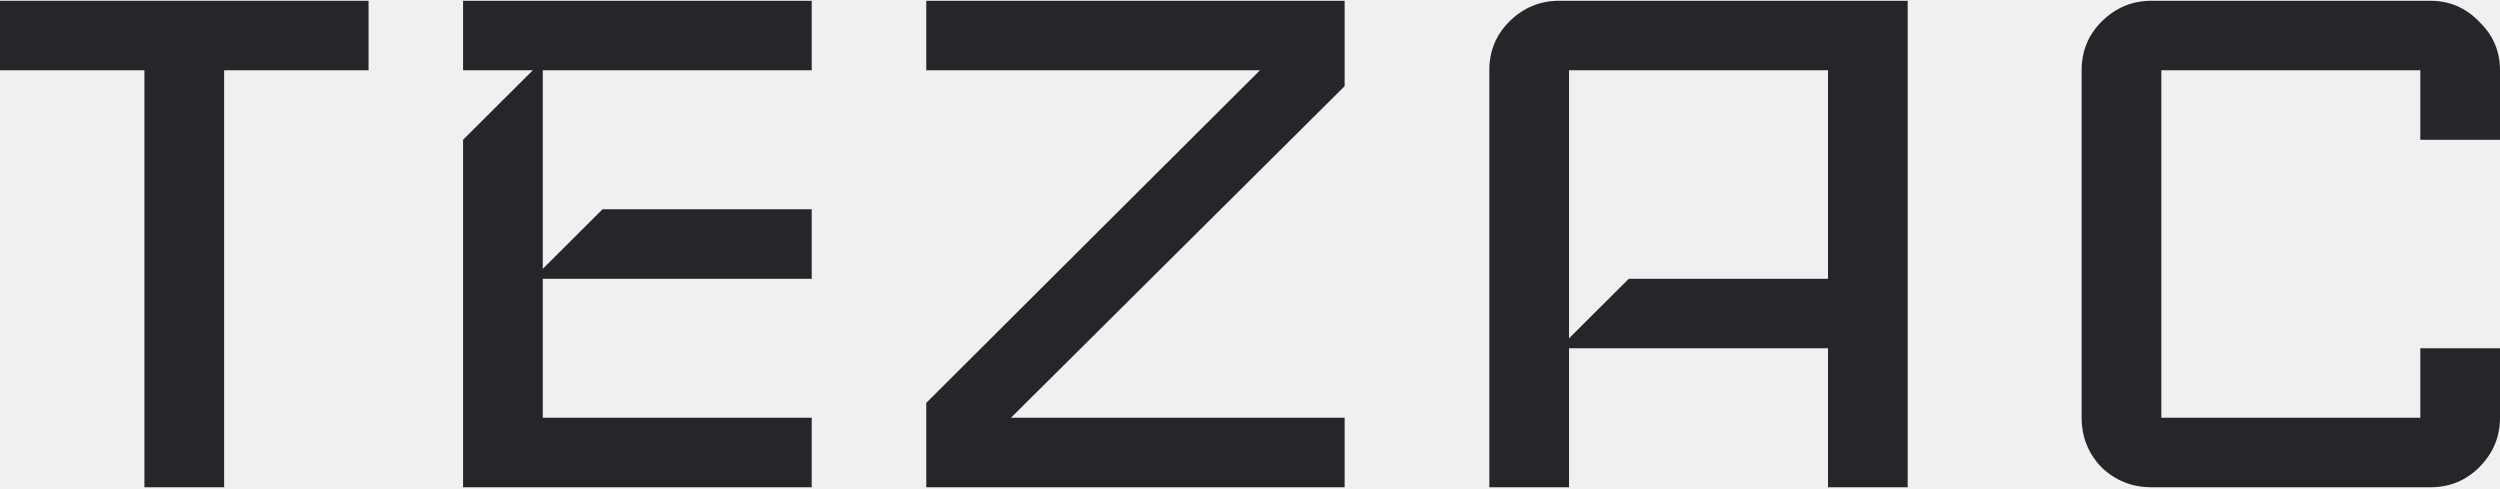
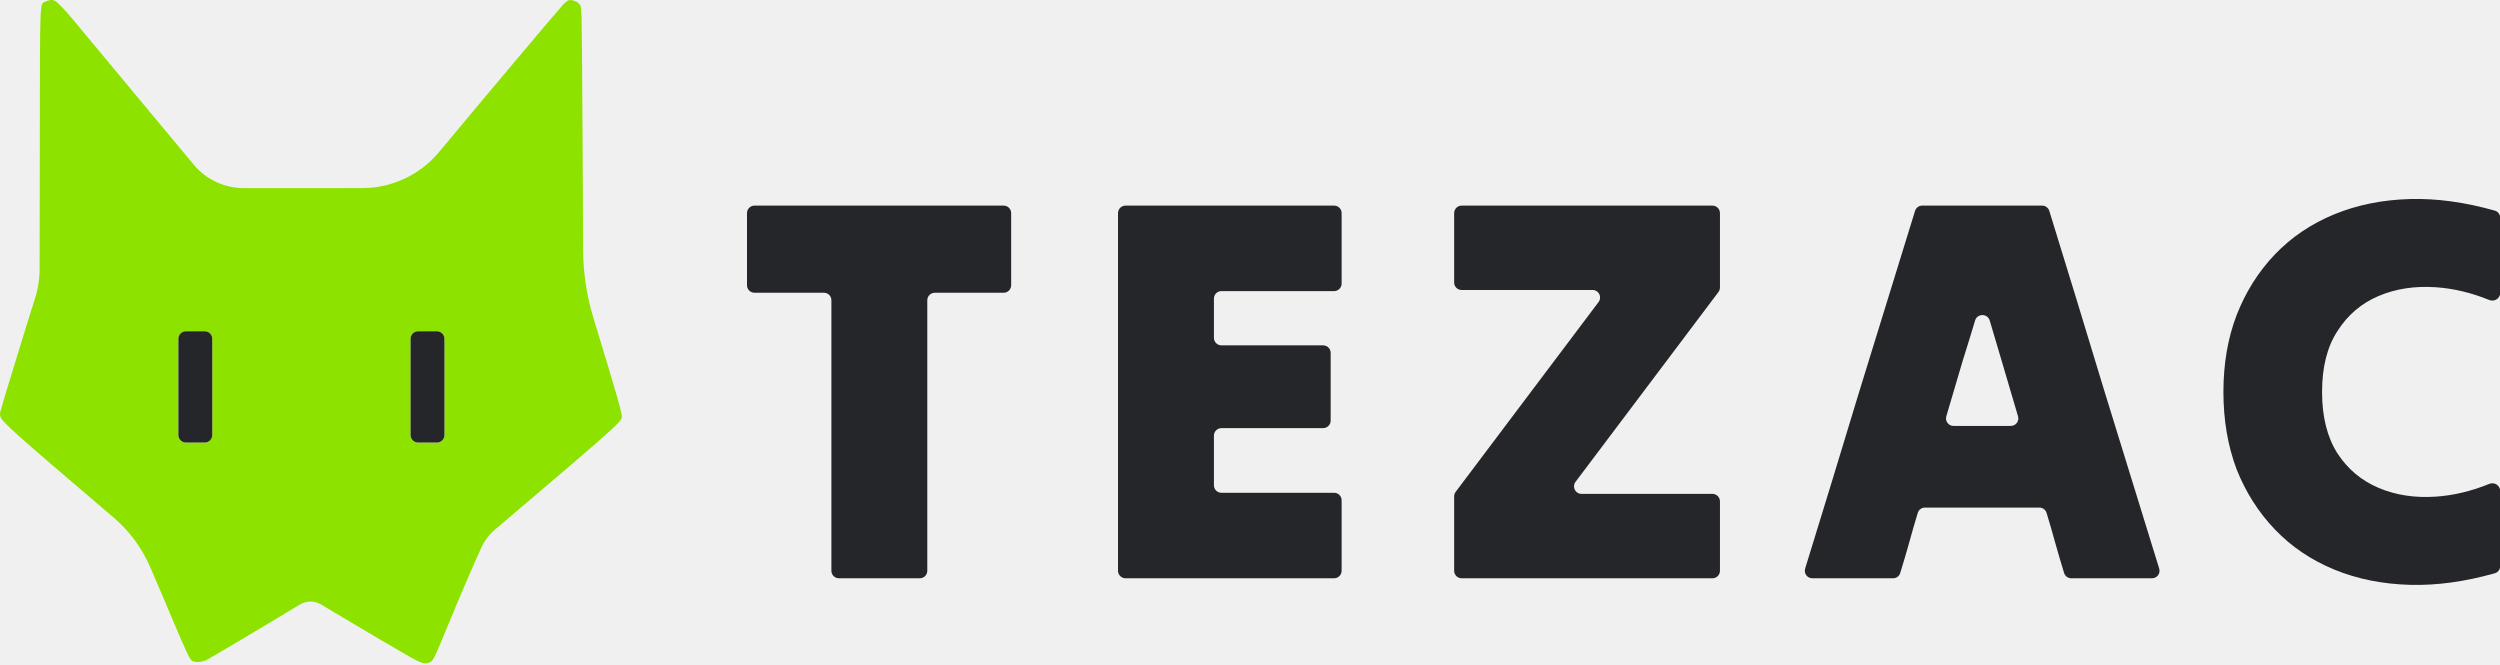
- <svg xmlns="http://www.w3.org/2000/svg" width="1367" height="267" viewBox="0 0 1367 267" fill="none">
-   <path d="M201.529 38.431H122.551V266.431H78.978V38.431H0V0.431H201.529V38.431Z" fill="#25262A" />
-   <path d="M443.844 266.431H253.209V76.431L291.336 38.431H253.209V0.431H443.844V38.431H296.783V147.003L329.463 114.431H443.844V152.431H296.783V228.431H443.844V266.431Z" fill="#25262A" />
-   <path d="M735.244 266.431H506.482V220.289L688.947 38.431H506.482V0.431H735.244V47.117L552.779 228.431H735.244V266.431Z" fill="#25262A" />
-   <path d="M1043.13 266.431H999.559V190.431H857.944V266.431H814.37V38.431C814.37 27.936 818.001 19.07 825.264 11.831C832.889 4.231 841.967 0.431 852.497 0.431H1043.13V266.431ZM999.559 152.431V38.431H857.944V185.003L890.624 152.431H999.559Z" fill="#25262A" />
-   <path d="M1367 228.431C1367 238.927 1363.19 247.974 1355.56 255.574C1348.3 262.812 1339.4 266.431 1328.87 266.431H1176.36C1165.83 266.431 1156.76 262.812 1149.13 255.574C1141.87 247.974 1138.24 238.927 1138.24 228.431V38.431C1138.24 27.936 1141.87 19.07 1149.13 11.831C1156.76 4.231 1165.83 0.431 1176.36 0.431H1328.87C1339.4 0.431 1348.3 4.231 1355.56 11.831C1363.19 19.07 1367 27.936 1367 38.431V76.431H1323.43V38.431H1181.81V228.431H1323.43V190.431H1367V228.431Z" fill="#25262A" />
+ <svg xmlns="http://www.w3.org/2000/svg" width="666" height="177" viewBox="0 0 666 177" fill="none">
+   <g clip-path="url(#clip0_118_2311)">
+     <path d="M223.484 154.053C222.379 154.053 221.484 153.157 221.484 152.053C221.484 140.154 221.484 128.167 221.484 116.093C221.484 103.927 221.484 91.891 221.484 79.987C221.484 78.882 220.589 77.987 219.484 77.987C216.436 77.987 213.355 77.987 210.242 77.987C207.129 77.987 204.048 77.987 201 77.987C199.895 77.987 199 77.091 199 75.987C199 72.842 199 69.664 199 66.453C199 63.16 199 59.933 199 56.773C199 55.668 199.895 54.773 201 54.773C211.932 54.773 222.994 54.773 234.186 54.773C245.378 54.773 256.44 54.773 267.372 54.773C268.477 54.773 269.372 55.668 269.372 56.773C269.372 59.933 269.372 63.16 269.372 66.453C269.372 69.664 269.372 72.842 269.372 75.987C269.372 77.091 268.477 77.987 267.372 77.987C264.405 77.987 261.373 77.987 258.276 77.987C255.163 77.987 252.082 77.987 249.034 77.987C247.929 77.987 247.034 78.882 247.034 79.987C247.034 91.891 247.034 103.927 247.034 116.093C247.034 128.167 247.034 140.154 247.034 152.053C247.034 153.157 246.139 154.053 245.034 154.053C241.501 154.053 237.934 154.053 234.332 154.053C230.716 154.053 227.1 154.053 223.484 154.053Z" fill="#25262A" />
+     <path d="M299.841 154.053C298.736 154.053 297.841 153.158 297.841 152.053C297.841 136.352 297.841 120.472 297.841 104.413C297.841 88.354 297.841 72.474 297.841 56.773C297.841 55.668 298.736 54.773 299.841 54.773C309.018 54.773 318.279 54.773 327.625 54.773C336.971 54.773 346.232 54.773 355.409 54.773C356.513 54.773 357.409 55.668 357.409 56.773C357.409 59.837 357.409 62.966 357.409 66.161C357.409 69.356 357.409 72.485 357.409 75.549C357.409 76.653 356.513 77.549 355.409 77.549C350.419 77.549 345.392 77.549 340.327 77.549C335.348 77.549 330.37 77.549 325.391 77.549C324.286 77.549 323.391 78.444 323.391 79.549C323.391 81.316 323.391 83.082 323.391 84.849C323.391 86.541 323.391 88.259 323.391 90.003C323.391 91.107 324.286 92.003 325.391 92.003C329.895 92.003 334.435 92.003 339.013 92.003C343.578 92.003 348.07 92.003 352.489 92.003C353.593 92.003 354.489 92.898 354.489 94.003C354.489 96.954 354.489 99.937 354.489 102.953C354.489 105.985 354.489 109.017 354.489 112.049C354.489 113.153 353.593 114.049 352.489 114.049C348.07 114.049 343.578 114.049 339.013 114.049C334.435 114.049 329.895 114.049 325.391 114.049C324.286 114.049 323.391 114.944 323.391 116.049C323.391 118.225 323.391 120.43 323.391 122.663C323.391 124.896 323.391 127.101 323.391 129.277C323.391 130.381 324.286 131.277 325.391 131.277C330.37 131.277 335.348 131.277 340.327 131.277C345.392 131.277 350.419 131.277 355.409 131.277C356.513 131.277 357.409 132.172 357.409 133.277C357.409 136.341 357.409 139.47 357.409 142.665C357.409 145.86 357.409 148.989 357.409 152.053C357.409 153.157 356.513 154.053 355.409 154.053C346.232 154.053 336.971 154.053 327.625 154.053C318.279 154.053 309.018 154.053 299.841 154.053Z" fill="#25262A" />
+     <path d="M389.386 154.053C388.281 154.053 387.386 153.157 387.386 152.053C387.386 149.005 387.386 145.924 387.386 142.811C387.386 139.243 387.386 135.718 387.386 132.236C387.386 131.803 387.526 131.382 387.786 131.036C394.372 122.255 401.052 113.381 407.826 104.413C413.914 96.352 419.927 88.366 425.865 80.456C426.854 79.138 425.914 77.257 424.266 77.257C418.848 77.257 413.368 77.257 407.826 77.257C401.6 77.257 395.453 77.257 389.386 77.257C388.281 77.257 387.386 76.362 387.386 75.257C387.386 72.209 387.386 69.128 387.386 66.015C387.386 62.901 387.386 59.821 387.386 56.773C387.386 55.668 388.281 54.773 389.386 54.773C400.41 54.773 411.52 54.773 422.718 54.773C434.007 54.773 445.166 54.773 456.196 54.773C457.3 54.773 458.196 55.668 458.196 56.773C458.196 59.821 458.196 62.901 458.196 66.015C458.196 69.583 458.196 73.108 458.196 76.59C458.196 77.023 458.055 77.444 457.796 77.79C451.209 86.571 444.529 95.445 437.756 104.413C431.667 112.474 425.654 120.459 419.716 128.369C418.727 129.687 419.667 131.569 421.316 131.569C426.733 131.569 432.213 131.569 437.756 131.569C443.981 131.569 450.128 131.569 456.196 131.569C457.3 131.569 458.196 132.464 458.196 133.569C458.196 136.617 458.196 139.697 458.196 142.811C458.196 145.924 458.196 149.005 458.196 152.053C458.196 153.157 457.3 154.053 456.196 154.053C445.166 154.053 434.007 154.053 422.718 154.053C411.52 154.053 400.41 154.053 389.386 154.053Z" fill="#25262A" />
+     <path d="M482.803 154.053C481.456 154.053 480.494 152.748 480.892 151.461C485.686 135.953 490.48 120.27 495.274 104.413C500.284 88.152 505.249 72.075 510.168 56.181C510.427 55.344 511.202 54.773 512.078 54.773C517.338 54.773 522.637 54.773 527.978 54.773C533.408 54.773 538.756 54.773 544.023 54.773C544.9 54.773 545.675 55.344 545.934 56.181C550.85 72.075 555.766 88.152 560.682 104.413C565.568 120.27 570.411 135.953 575.21 151.462C575.608 152.748 574.646 154.053 573.299 154.053C569.981 154.053 566.602 154.053 563.164 154.053C559.371 154.053 555.579 154.053 551.786 154.053C550.912 154.053 550.138 153.485 549.88 152.648C549.066 150.002 548.286 147.355 547.542 144.709C546.797 141.979 546.018 139.283 545.203 136.624C544.946 135.787 544.172 135.219 543.298 135.219C538.231 135.219 533.125 135.219 527.978 135.219C522.92 135.219 517.862 135.219 512.804 135.219C511.93 135.219 511.156 135.787 510.899 136.624C510.084 139.283 509.305 141.979 508.56 144.709C507.816 147.355 507.036 150.002 506.221 152.648C505.964 153.485 505.19 154.053 504.316 154.053C500.599 154.053 496.806 154.053 492.938 154.053C489.559 154.053 486.181 154.053 482.803 154.053ZM518.496 110.912C518.125 112.19 519.085 113.465 520.416 113.465C522.936 113.465 525.457 113.465 527.978 113.465C530.574 113.465 533.144 113.465 535.686 113.465C537.017 113.465 537.976 112.19 537.606 110.912C536.184 106.007 534.727 101.066 533.234 96.091C532.158 92.503 531.1 88.934 530.06 85.382C529.496 83.457 526.743 83.454 526.168 85.377C525.105 88.93 524.005 92.501 522.868 96.091C521.375 101.066 519.918 106.007 518.496 110.912Z" fill="#25262A" />
+     <path d="M592.319 104.413C592.319 96.918 593.487 90.105 595.823 83.973C598.257 77.743 601.663 72.341 606.043 67.767C610.423 63.192 615.679 59.639 621.811 57.109C627.943 54.578 634.708 53.215 642.105 53.021C649.177 52.837 656.681 53.867 664.619 56.109C665.469 56.349 666.049 57.13 666.049 58.014C666.049 61.617 666.049 65.257 666.049 68.935C666.049 71.969 666.049 75.002 666.049 78.036C666.049 79.505 664.516 80.477 663.155 79.923C658.392 77.983 653.663 76.851 648.967 76.527C643.322 76.138 638.212 76.916 633.637 78.863C629.063 80.809 625.413 83.924 622.687 88.207C619.962 92.392 618.599 97.794 618.599 104.413C618.599 111.032 619.962 116.482 622.687 120.765C625.413 124.95 629.063 128.016 633.637 129.963C638.212 131.91 643.322 132.688 648.967 132.299C653.663 131.975 658.392 130.843 663.155 128.903C664.516 128.349 666.049 129.321 666.049 130.79C666.049 133.845 666.049 136.928 666.049 140.037C666.049 143.628 666.049 147.22 666.049 150.811C666.049 151.695 665.469 152.476 664.619 152.717C656.681 154.959 649.177 155.989 642.105 155.805C634.708 155.61 627.943 154.248 621.811 151.717C615.679 149.186 610.423 145.634 606.043 141.059C601.663 136.484 598.257 131.131 595.823 124.999C593.487 118.77 592.319 111.908 592.319 104.413Z" fill="#25262A" />
+     <path fill-rule="evenodd" clip-rule="evenodd" d="M14.69 0.26C15.344 0.597 17.326 2.658 19.208 4.937C19.961 5.868 26.382 13.577 33.476 22.078L38.687 28.34C44.169 34.928 49.387 41.2 51.569 43.817C54.869 47.808 59.779 50.119 64.958 50.119L96.52 50.108C104.402 50.102 111.875 46.6 116.923 40.547C130.419 24.337 148.57 2.777 150.017 1.231C150.532 0.676 151.226 0.141 151.523 0.062C152.296 -0.116 153.604 0.3 154.238 0.954C154.753 1.469 154.773 1.588 154.912 4.243C154.991 5.769 155.13 22.494 155.229 41.419L155.345 66.624C155.373 72.723 156.289 78.784 158.063 84.619C164.562 105.922 165.851 110.44 165.652 111.253C165.315 112.6 163.175 114.483 131.806 141.136C130.279 142.441 129.056 144.065 128.224 145.894L128.08 146.209C126.198 150.271 121.977 160.16 119.064 167.234C115.695 175.478 115.378 176.092 114.466 176.469C113.218 177.004 112.346 176.746 109.334 175.062C106.005 173.179 97.959 168.463 89.18 163.212L85.586 161.059C83.79 159.984 81.544 160.004 79.767 161.111C75.17 163.945 56.364 175.121 55.116 175.775C53.867 176.409 52.242 176.548 51.291 176.112C50.617 175.815 49.745 173.992 46.059 165.253C44.534 161.606 41.779 155.166 39.956 150.945C37.765 145.912 34.457 141.444 30.281 137.881L26.223 134.418C4.881 116.227 0.977 112.759 0.244 111.292C-0.011 110.809 -0.068 110.246 0.082 109.721L0.759 107.369C1.254 105.625 2.324 102.078 3.137 99.501C3.306 98.951 3.504 98.308 3.72 97.607L3.722 97.601C4.518 95.019 5.556 91.65 6.288 89.236C7.219 86.185 8.547 81.904 9.26 79.725C10.114 77.112 10.55 74.381 10.555 71.632L10.608 39.12C10.612 36.371 10.615 33.82 10.618 31.452C10.653 3.348 10.655 1.146 11.575 0.653C11.653 0.611 11.738 0.582 11.83 0.55C11.929 0.515 12.037 0.478 12.153 0.419C13.164 -0.077 13.937 -0.136 14.69 0.26ZM47.526 115.893C47.526 116.997 48.421 117.893 49.526 117.893H54.546C55.651 117.893 56.546 116.997 56.546 115.893V90.255C56.546 89.15 55.651 88.255 54.546 88.255H49.526C48.421 88.255 47.526 89.15 47.526 90.255V115.893ZM109.378 115.893V90.255C109.378 89.15 110.273 88.255 111.378 88.255H116.398C117.502 88.255 118.398 89.15 118.398 90.255V115.893C118.398 116.997 117.502 117.893 116.398 117.893H111.378C110.273 117.893 109.378 116.997 109.378 115.893Z" fill="#8EE200" />
+     <path d="M47.526 115.893C47.526 116.997 48.421 117.893 49.526 117.893H54.546C55.651 117.893 56.546 116.997 56.546 115.893V90.255C56.546 89.15 55.651 88.255 54.546 88.255H49.526C48.421 88.255 47.526 89.15 47.526 90.255V115.893Z" fill="#25262A" />
+     <path d="M109.378 115.893C109.378 116.997 110.273 117.893 111.378 117.893H116.398C117.502 117.893 118.398 116.997 118.398 115.893V90.255C118.398 89.15 117.502 88.255 116.398 88.255H111.378C110.273 88.255 109.378 89.15 109.378 90.255V115.893Z" fill="#25262A" />
+   </g>
+   <defs>
+     <clipPath id="clip0_118_2311">
+       <rect width="666" height="177" fill="white" />
+     </clipPath>
+   </defs>
</svg>
